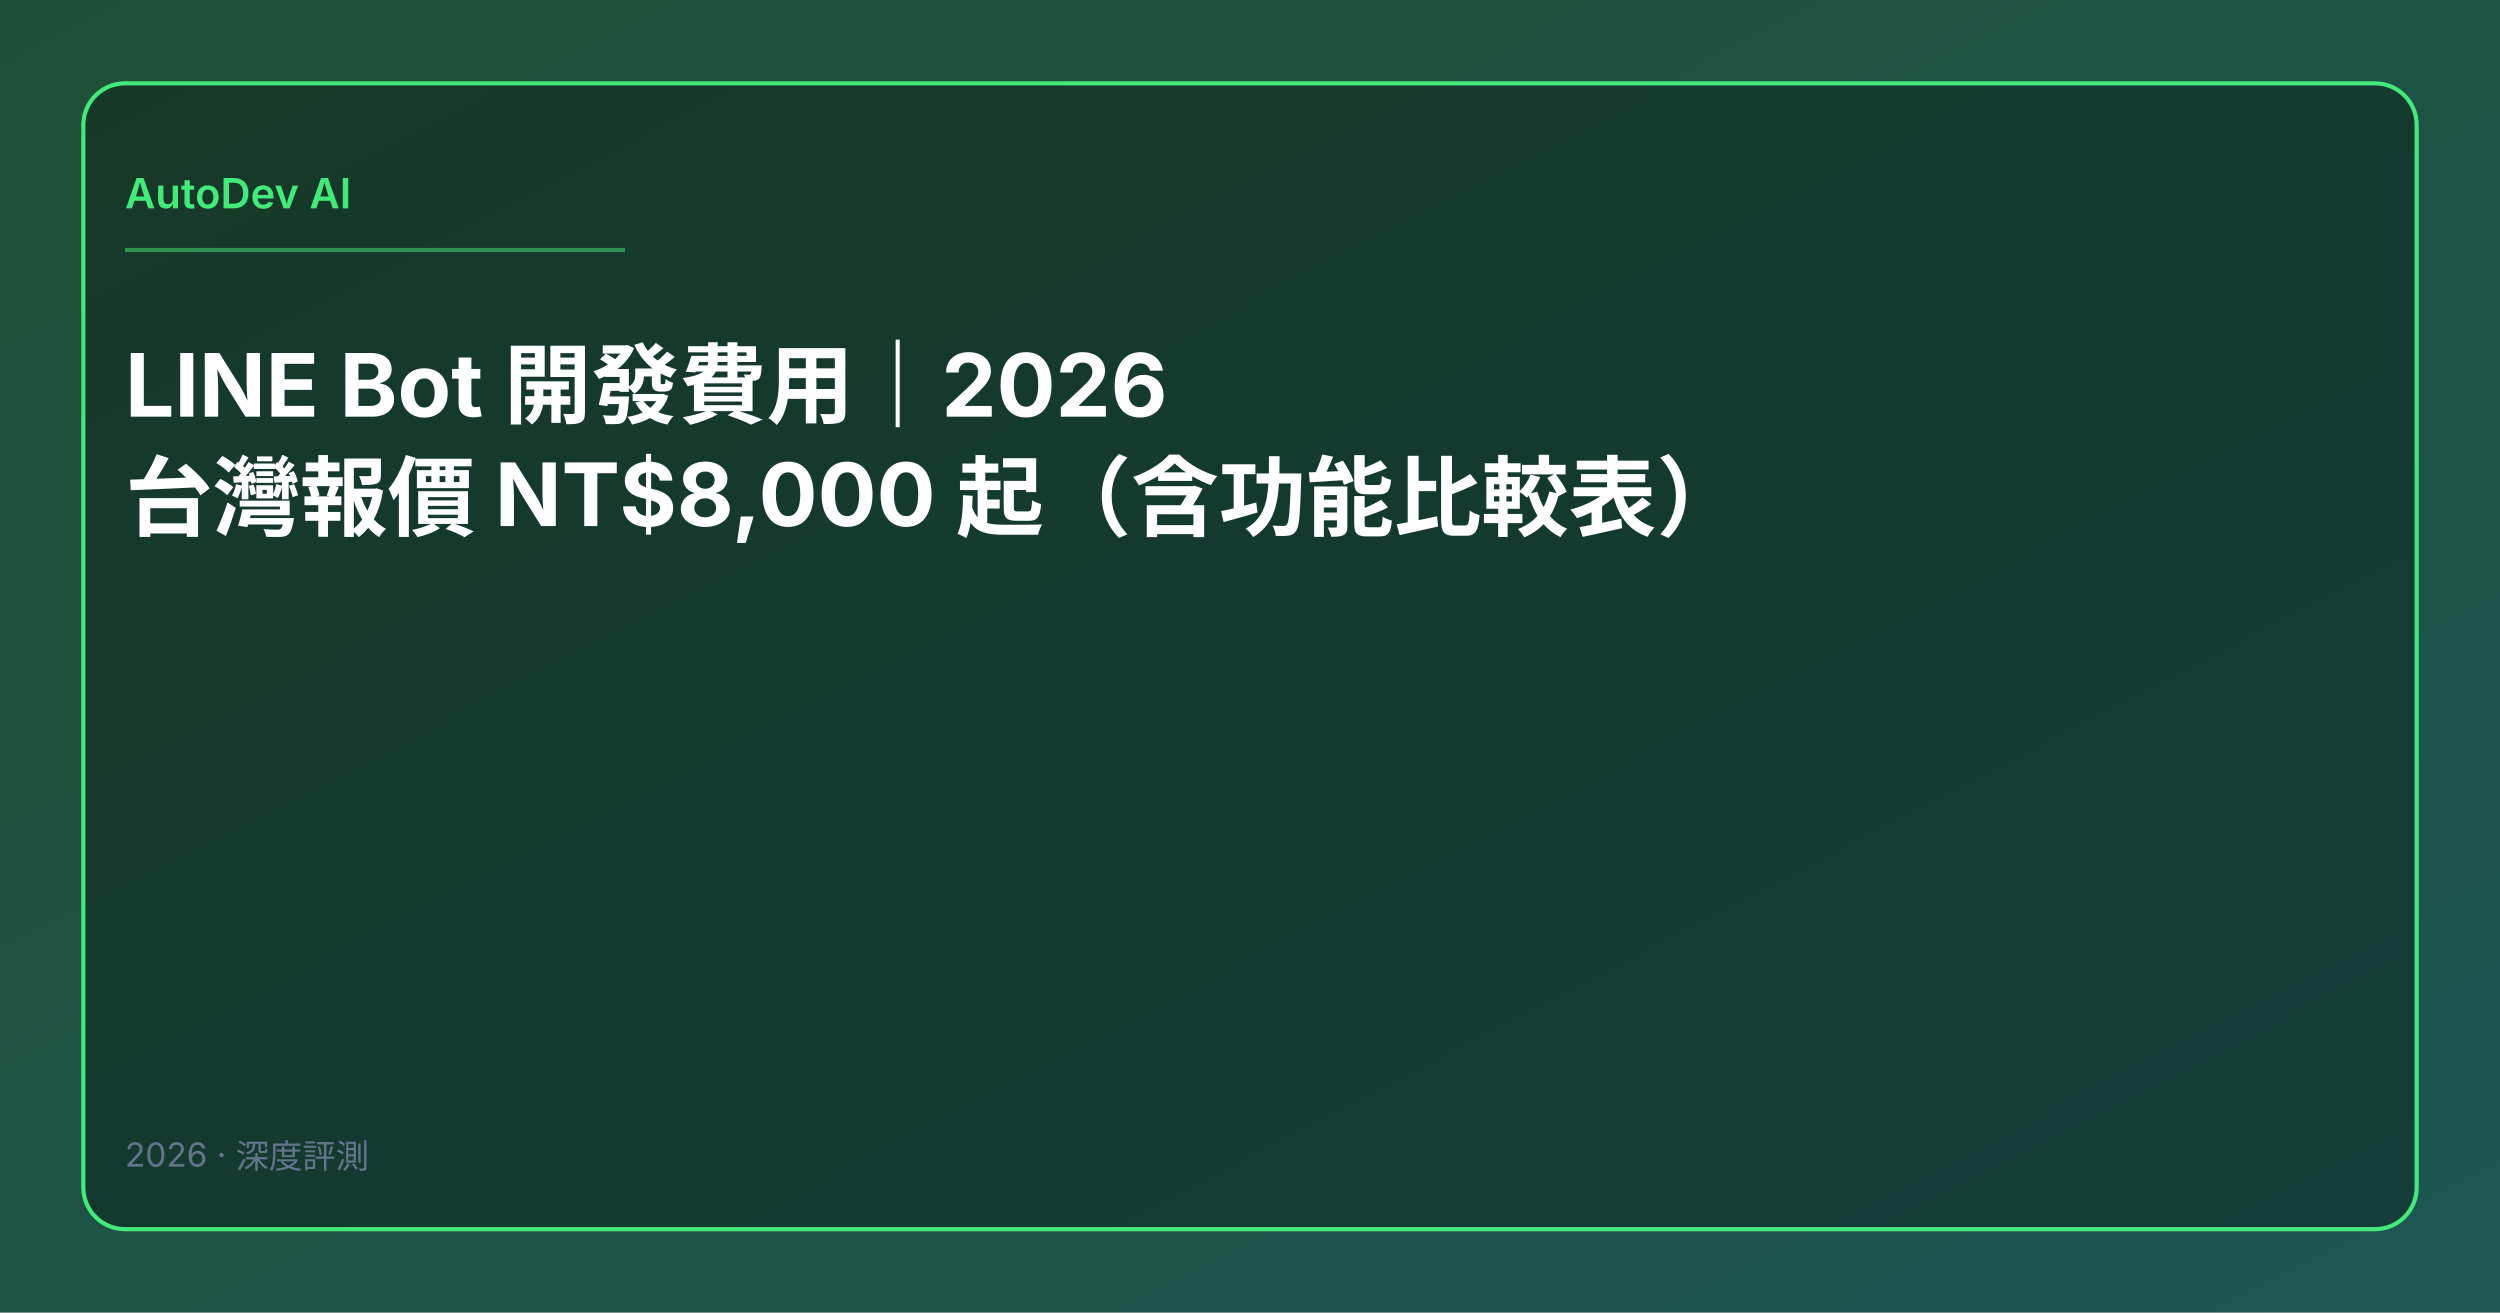
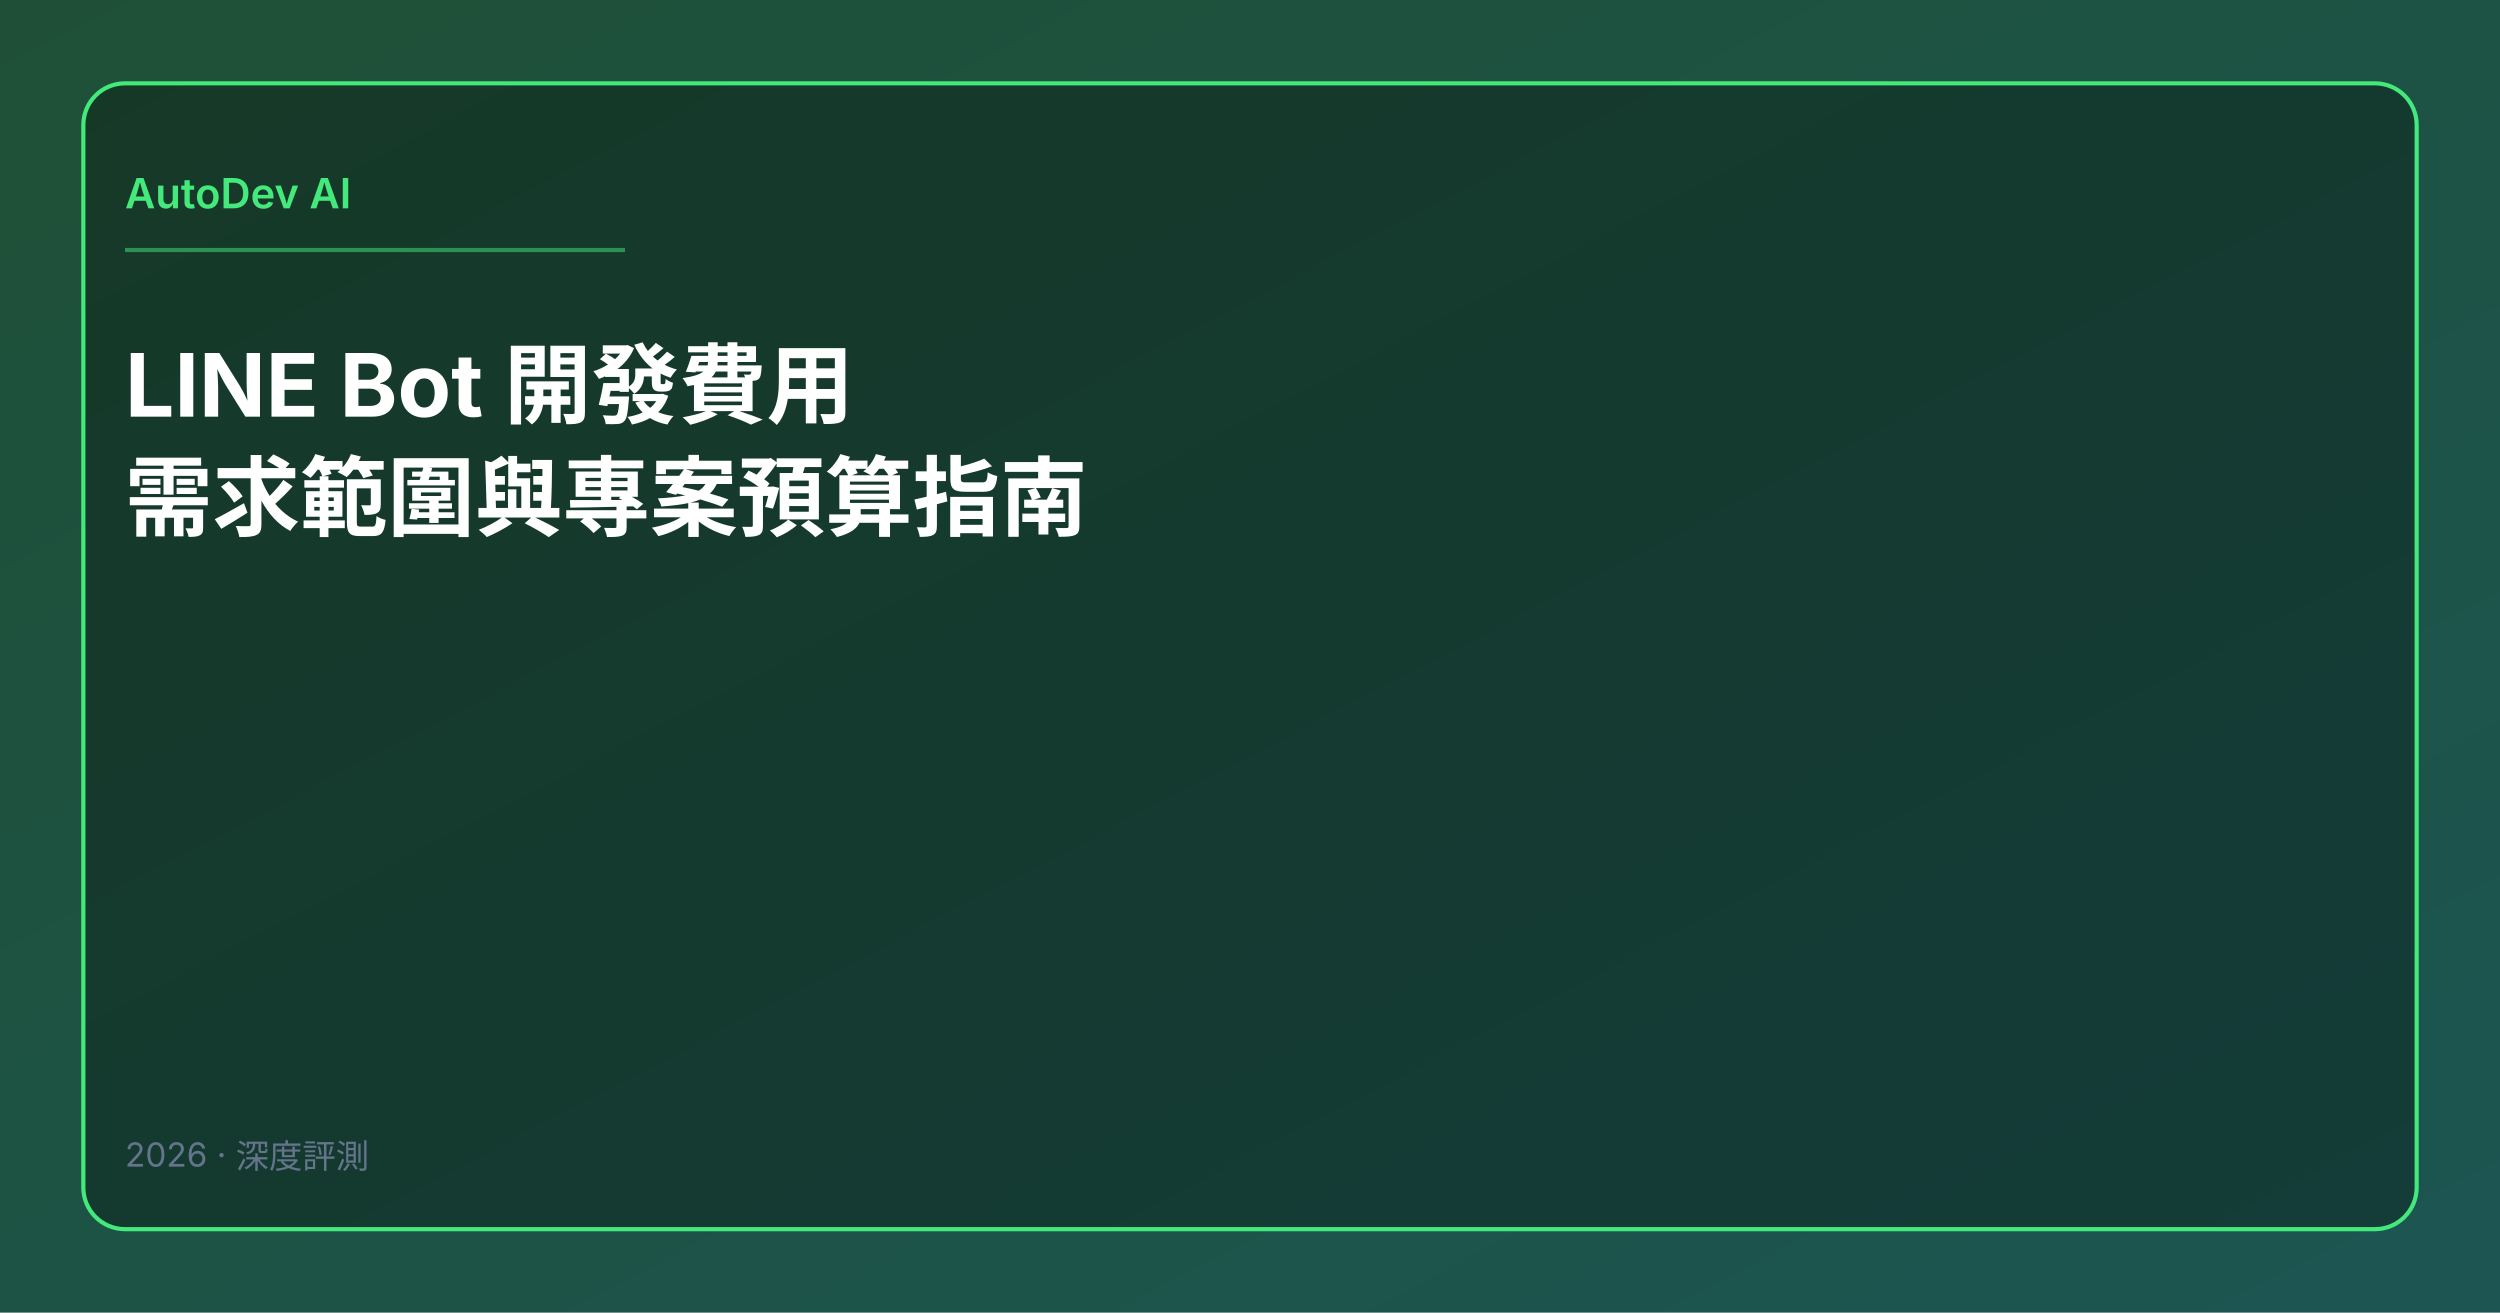
<svg xmlns="http://www.w3.org/2000/svg" width="1200" height="630">
  <defs>
    <linearGradient id="bg" x1="0%" y1="0%" x2="100%" y2="100%">
      <stop offset="0%" style="stop-color:#43e97b" />
      <stop offset="100%" style="stop-color:#38f9d7" />
    </linearGradient>
  </defs>
  <rect width="1200" height="630" fill="#0F0F1A" />
  <rect x="0" y="0" width="1200" height="630" fill="url(#bg)" opacity="0.3" />
  <rect x="40" y="40" width="1120" height="550" rx="20" fill="rgba(0,0,0,0.3)" stroke="#43e97b" stroke-width="2" />
  <text x="60" y="100" fill="#43e97b" font-family="Inter, sans-serif" font-size="20" font-weight="600">AutoDev AI</text>
  <line x1="60" y1="120" x2="300" y2="120" stroke="#43e97b" stroke-width="2" opacity="0.5" />
-   <text x="60" y="200" fill="white" font-family="Inter, sans-serif" font-size="42" font-weight="700">LINE Bot 開發費用｜2026 </text>
-   <text x="60" y="254" fill="white" font-family="Inter, sans-serif" font-size="42" font-weight="700">台灣報價 NT$8,000 起（含功能比較表）</text>
+   <text x="60" y="200" fill="white" font-family="Inter, sans-serif" font-size="42" font-weight="700">LINE Bot 開發費用</text>
+   <text x="60" y="254" fill="white" font-family="Inter, sans-serif" font-size="42" font-weight="700">需求範圍與專案預算指南</text>
  <text x="60" y="560" fill="#64748b" font-family="Inter, sans-serif" font-size="16">2026 · 深度評測</text>
</svg>
